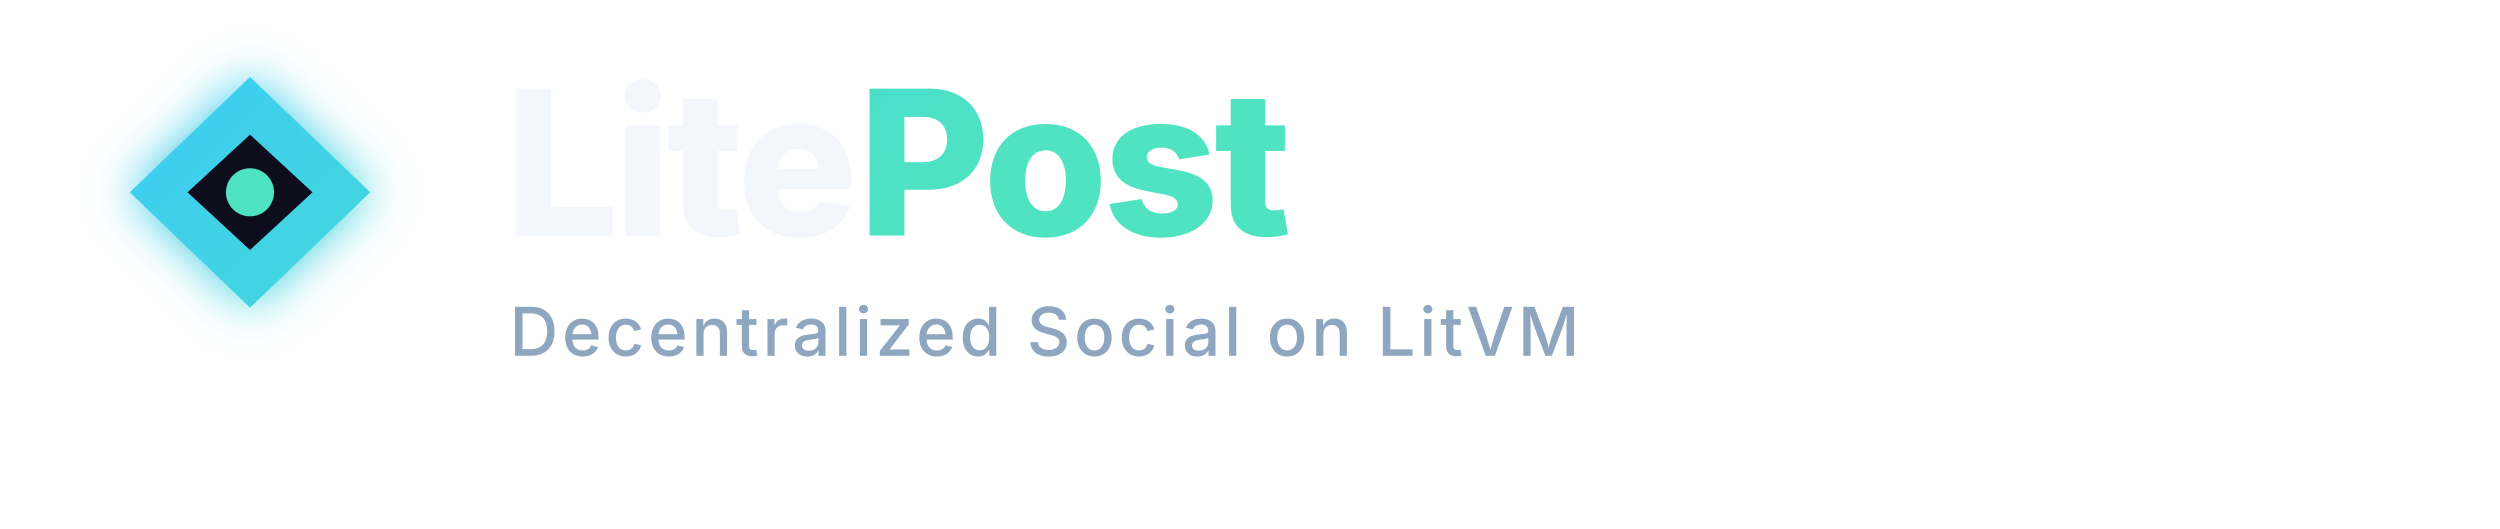
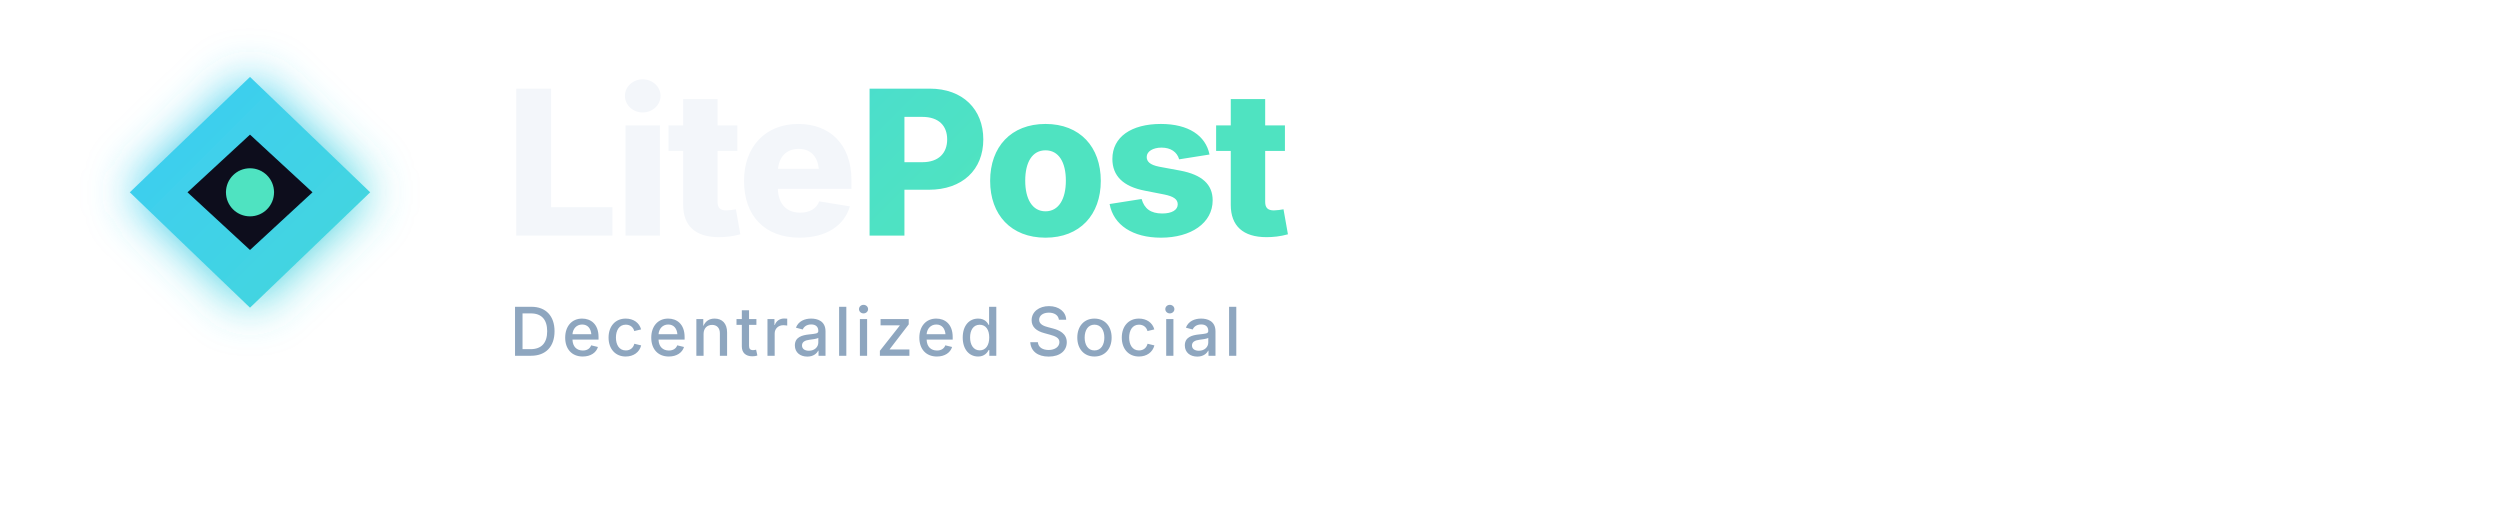
<svg xmlns="http://www.w3.org/2000/svg" width="520" height="110" viewBox="0 0 520 110" fill="none">
  <defs>
    <linearGradient id="aurora" x1="0" y1="0" x2="120" y2="120" gradientUnits="userSpaceOnUse">
      <stop offset="0%" stop-color="#37C7FF" />
      <stop offset="100%" stop-color="#4FE3C1" />
    </linearGradient>
    <filter id="glow" x="-50%" y="-50%" width="200%" height="200%">
      <feGaussianBlur stdDeviation="5" result="blur" />
      <feMerge>
        <feMergeNode in="blur" />
        <feMergeNode in="SourceGraphic" />
      </feMerge>
    </filter>
  </defs>
  <g filter="url(#glow)">
    <path d="M52 16L77 40L52 64L27 40L52 16Z" fill="url(#aurora)" />
    <path d="M52 28L65 40L52 52L39 40L52 28Z" fill="#07111F" />
    <circle cx="52" cy="40" r="5" fill="#4FE3C1" />
  </g>
  <text x="105" y="49" font-family="Inter,Segoe UI,sans-serif" font-size="42" font-weight="800" fill="#F3F6FA" letter-spacing="-1">

    Lite<tspan fill="url(#aurora)">Post</tspan>
  </text>
  <text x="106" y="74" font-family="Inter,Segoe UI,sans-serif" font-size="14" font-weight="500" fill="#8EA6BF" letter-spacing=".8">

-     Decentralized Social on LitVM
+     Decentralized Social

  </text>
</svg>
